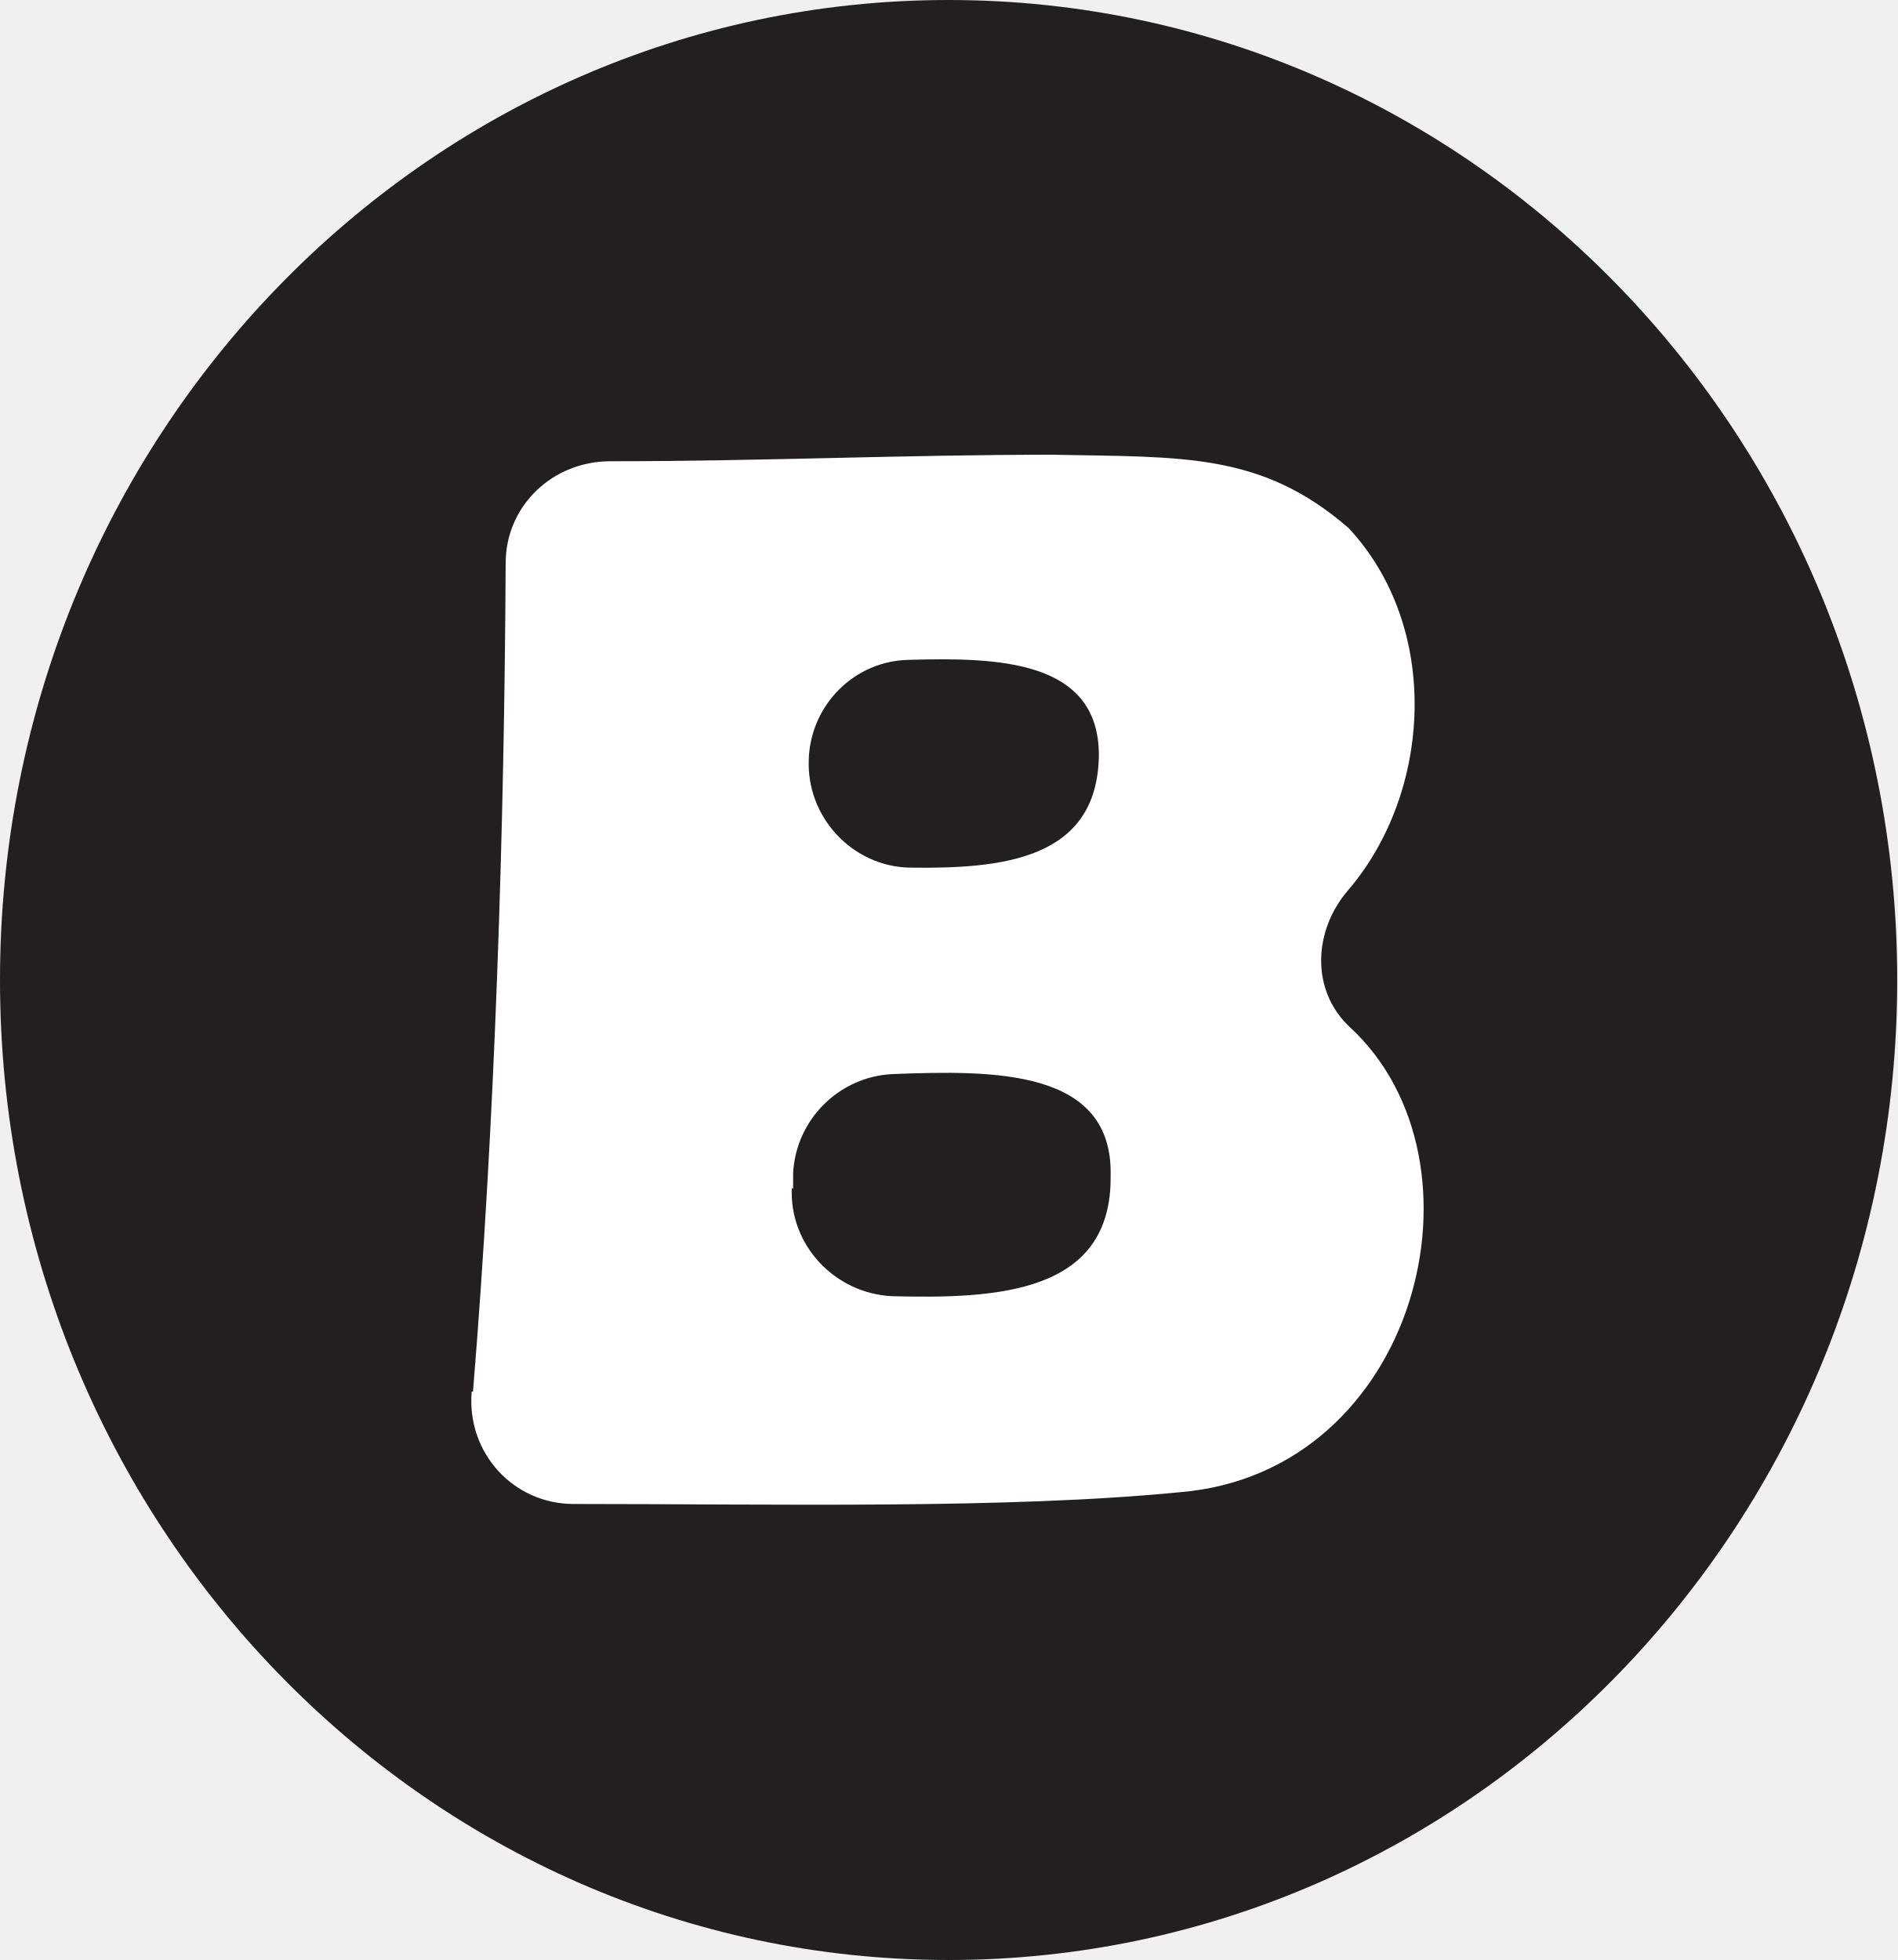
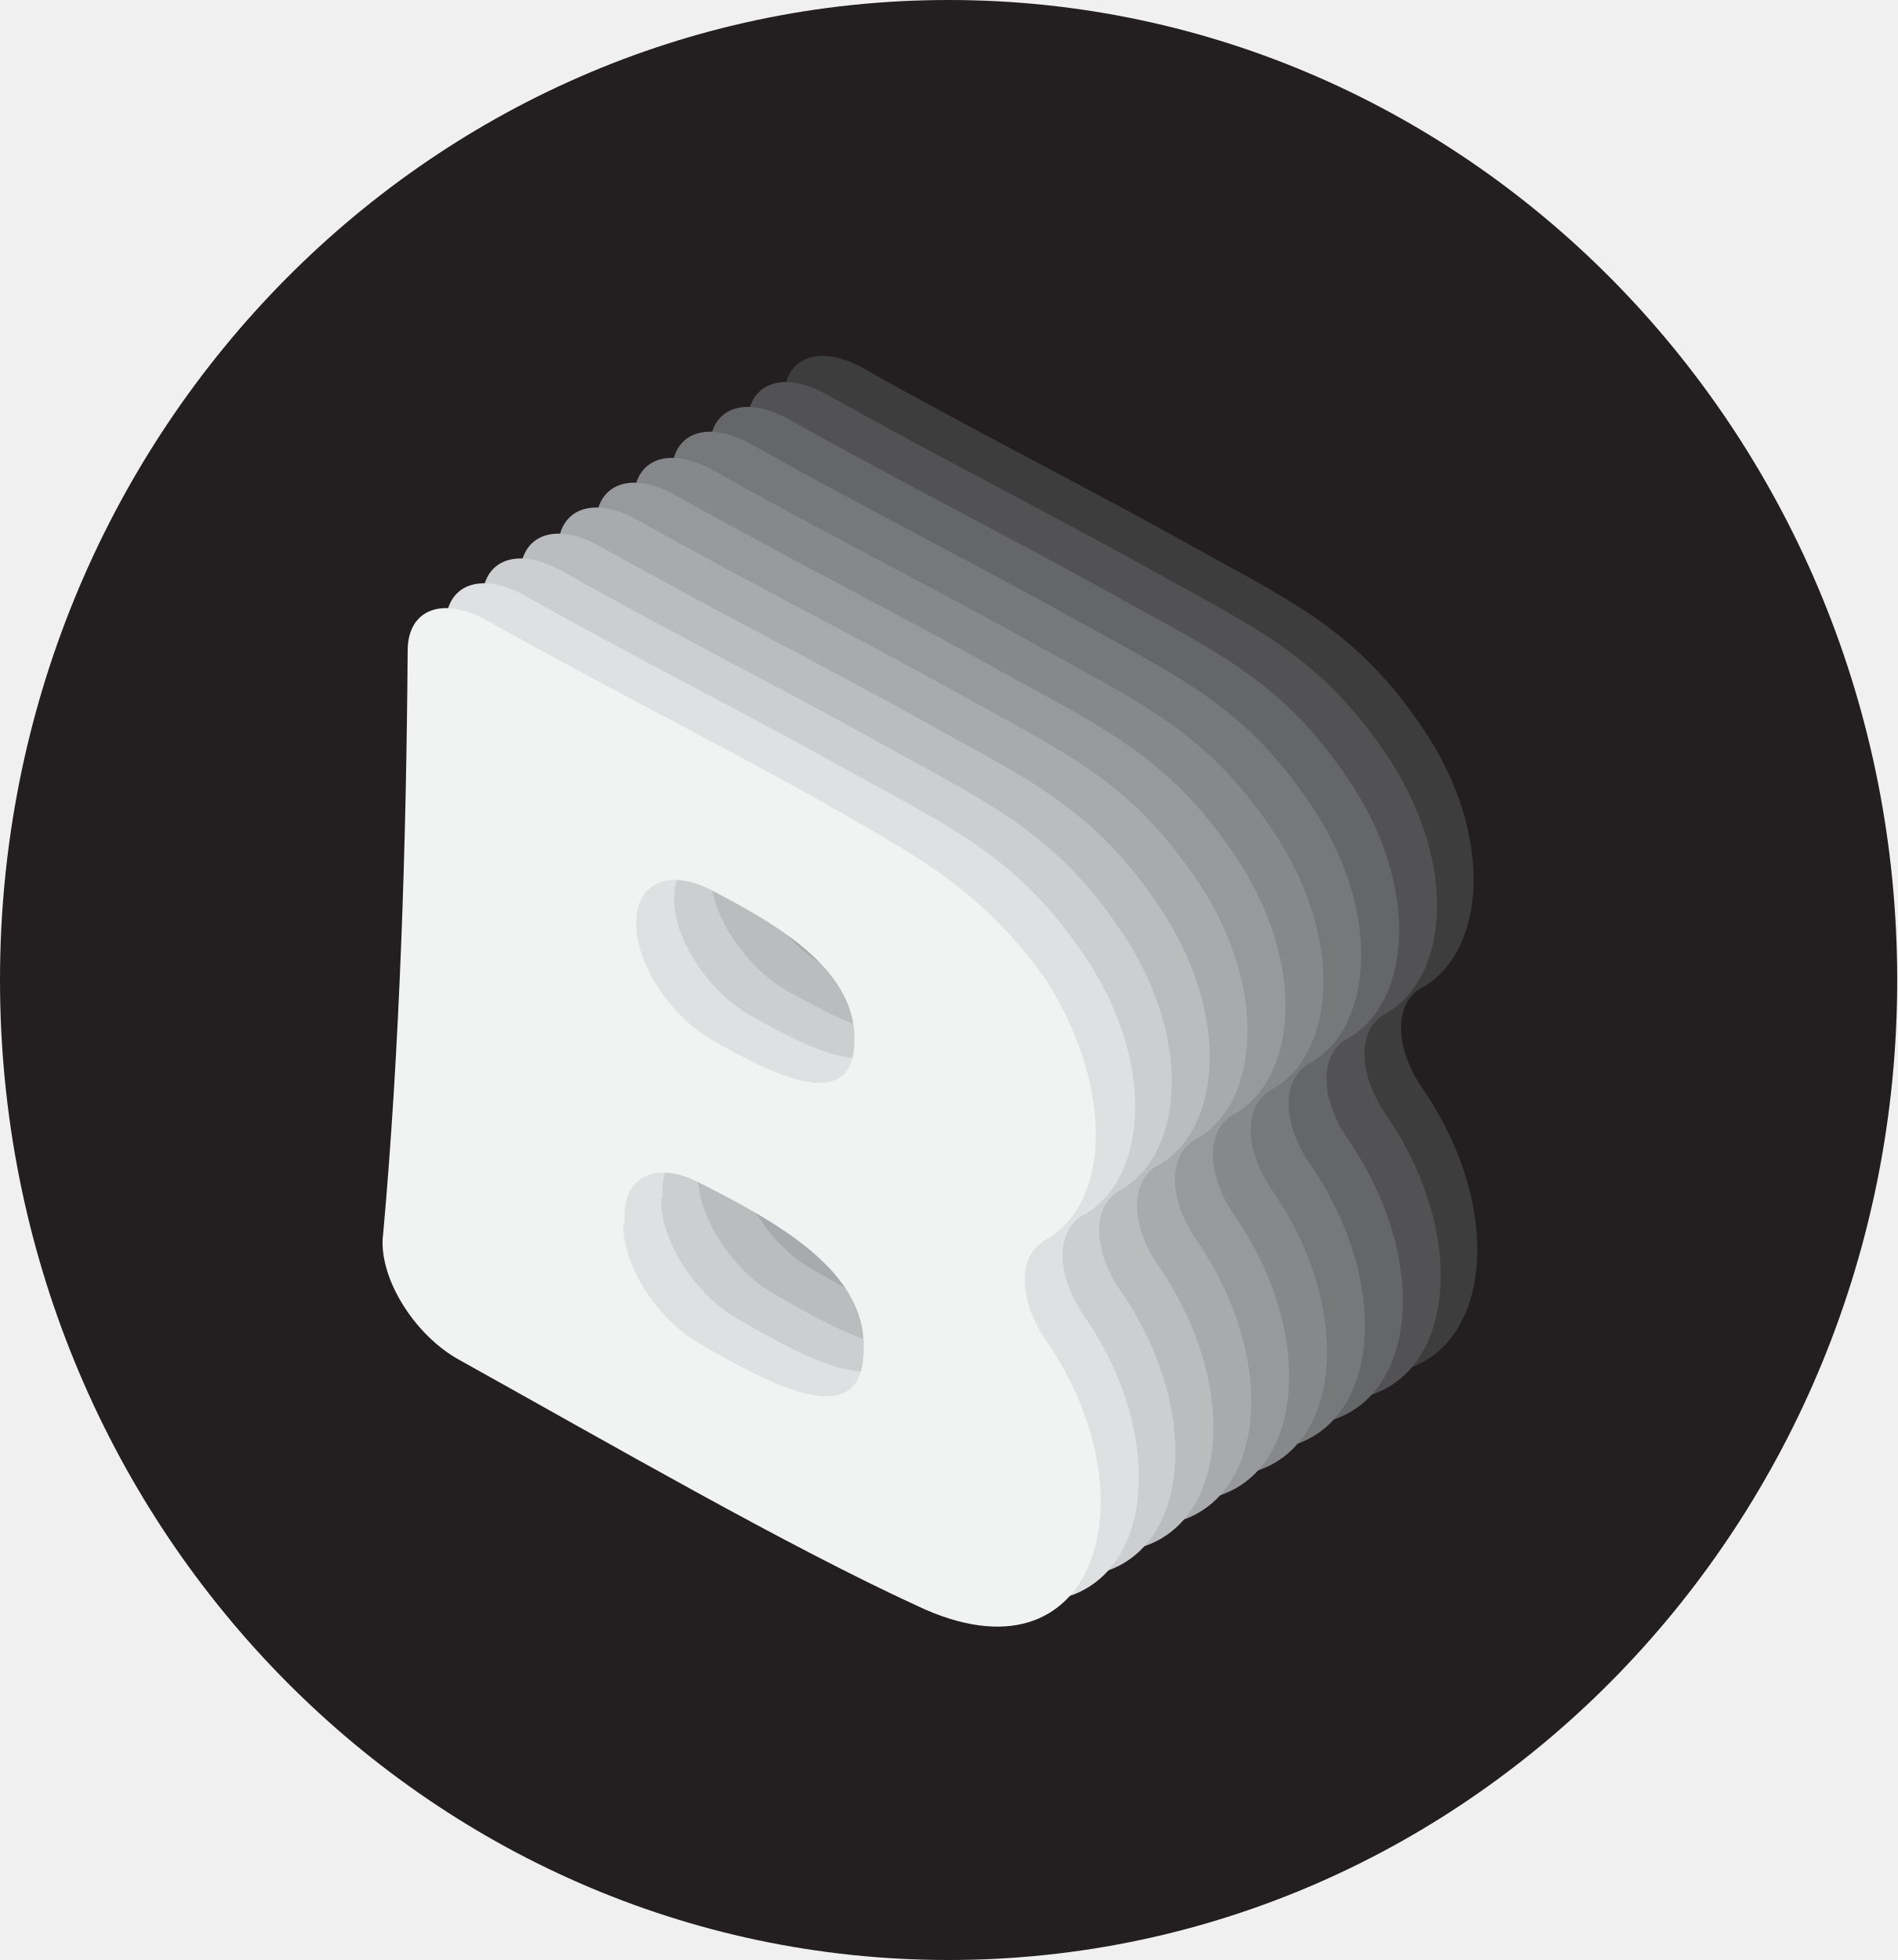
<svg xmlns="http://www.w3.org/2000/svg" id="Layer_1" data-name="Layer 1" viewBox="0 0 14.52 15">
  <ellipse cx="7.26" cy="7.5" rx="7.26" ry="7.5" fill="#231f20" />
-   <path d="m3.62,10.65c.17-2.07.24-4.33.25-6.34,0-.44.36-.78.8-.78,1.15,0,2.26-.05,3.38-.05,1,.02,1.6-.02,2.27.56.71.76.64,2.02,0,2.77-.27.31-.29.77.01,1.05,1.12,1.03.52,3.41-1.3,3.56-1.32.13-3.11.09-4.64.09-.46,0-.82-.39-.78-.86Zm2.44-1.56c-.02.44.33.81.77.83.8.02,1.68-.02,1.67-.92.02-.82-.89-.81-1.67-.78-.41.02-.74.35-.76.76v.12Zm.13-3.28c-.02.44.33.82.77.83.71.01,1.44-.06,1.45-.86,0-.73-.77-.75-1.46-.73-.41.01-.74.34-.76.75h0Z" fill="#fff" />
+   <g>
+     <path d="m8.04,4.92c-.02.31.25.73.58.92.53.3,1.09.56,1.09-.01,0-.53-.58-.87-1.1-1.14-.31-.16-.56-.06-.57.23h0Zm-.1,2.32c-.01.31.25.73.58.92.6.35,1.27.69,1.26.03.01-.59-.67-.96-1.26-1.26-.31-.16-.56-.06-.57.23v.08Zm-1.84.11c.13-1.43.18-3.04.19-4.49,0-.32.27-.42.61-.23.87.49,1.71.91,2.55,1.38.75.43,1.21.66,1.72,1.36.54.85.49,1.73,0,2-.2.11-.22.43,0,.76.84,1.21.39,2.69-.98,2.04-1-.46-2.35-1.24-3.5-1.88-.35-.19-.62-.63-.59-.95Z" fill="#231f20" />
+     <path d="m7.75,5.11c-.02.31.25.73.58.92.53.3,1.09.56,1.09-.01,0-.53-.58-.87-1.1-1.14-.31-.16-.56-.06-.57.23h0Zm-.1,2.32c-.01.31.25.73.58.92.6.35,1.26.69,1.26.03,0-.59-.67-.96-1.26-1.26-.31-.16-.56-.06-.57.23v.08Zm-1.84.11c.13-1.43.18-3.04.19-4.49,0-.32.27-.42.61-.23.87.49,1.71.91,2.55,1.38.76.42,1.23.64,1.72,1.36.57.83.49,1.73,0,2-.2.11-.22.43,0,.76.84,1.21.4,2.68-.98,2.04-1-.46-2.35-1.24-3.5-1.88-.35-.19-.62-.63-.59-.95Z" fill="#3d3d3e" />
+     <path d="m7.47,5.31c-.02.31.25.73.58.92.53.3,1.09.56,1.09-.01,0-.53-.58-.87-1.1-1.14-.31-.16-.56-.06-.57.23h0Zm-.1,2.32c-.01.31.25.73.58.92.6.35,1.26.69,1.26.03,0-.59-.67-.96-1.26-1.26-.31-.16-.56-.06-.57.23v.08Zm-1.84.11c.13-1.43.18-3.04.19-4.49,0-.32.27-.42.61-.23.87.49,1.71.91,2.55,1.38.76.42,1.23.64,1.72,1.36.57.83.49,1.73,0,2-.2.11-.22.43,0,.76.84,1.21.4,2.68-.98,2.04-1-.46-2.35-1.24-3.5-1.88-.35-.19-.62-.63-.59-.95Z" fill="#525255" />
+     <path d="m7.18,5.5c-.02.31.25.73.58.92.53.3,1.09.56,1.09-.01,0-.53-.58-.87-1.1-1.14-.31-.16-.56-.06-.57.23h0Zm-.1,2.32c-.01.31.25.73.58.92.6.35,1.26.69,1.26.03,0-.59-.67-.96-1.26-1.26-.31-.16-.56-.06-.57.23v.08Zm-1.84.11c.13-1.43.18-3.04.19-4.49,0-.32.27-.42.61-.23.87.49,1.71.91,2.55,1.38.76.42,1.23.64,1.72,1.36.57.83.49,1.73,0,2-.2.11-.22.43,0,.76.84,1.21.4,2.68-.98,2.04-1-.46-2.35-1.24-3.5-1.88-.35-.19-.62-.63-.59-.95Z" fill="#656668" />
+     <path d="m6.89,5.69c-.02.31.25.73.58.92.53.3,1.09.56,1.09-.01,0-.53-.58-.87-1.1-1.14-.31-.16-.56-.06-.57.23h0Zm-.1,2.32c-.01.31.25.73.58.92.6.35,1.26.69,1.26.03,0-.59-.67-.96-1.26-1.26-.31-.16-.56-.06-.57.23v.08Zm-1.84.11c.13-1.43.18-3.04.19-4.49,0-.32.27-.42.61-.23.87.49,1.71.91,2.55,1.38.76.42,1.23.64,1.72,1.36.57.83.49,1.73,0,2-.2.11-.22.43,0,.76.84,1.21.4,2.68-.98,2.04-1-.46-2.35-1.24-3.5-1.88-.35-.19-.62-.63-.59-.95Z" fill="#76787a" />
+     <path d="m6.6,5.89c-.02.31.25.73.58.92.53.3,1.09.56,1.09-.01,0-.53-.58-.87-1.1-1.14-.31-.16-.56-.06-.57.23h0Zm-.1,2.32c-.01.31.25.73.58.92.6.35,1.26.69,1.26.03,0-.59-.67-.96-1.26-1.26-.31-.16-.56-.06-.57.23v.08Zm-1.84.11c.13-1.43.18-3.04.19-4.49,0-.32.27-.42.61-.23.87.49,1.71.91,2.55,1.38.76.42,1.23.64,1.72,1.36.57.83.49,1.73,0,2-.2.11-.22.43,0,.76.84,1.21.4,2.68-.98,2.04-1-.46-2.35-1.24-3.5-1.88-.35-.19-.62-.63-.59-.95Z" fill="#86888b" />
+     <path d="m6.31,6.08c-.02.31.25.73.58.92.53.3,1.09.56,1.09-.01,0-.53-.58-.87-1.1-1.14-.31-.16-.56-.06-.57.23h0Zm-.1,2.32c-.01.31.25.73.58.92.6.35,1.26.69,1.26.03,0-.59-.67-.96-1.26-1.26-.31-.16-.56-.06-.57.23v.08Zm-1.84.11c.13-1.43.18-3.04.19-4.49,0-.32.27-.42.61-.23.87.49,1.71.91,2.55,1.38.76.42,1.23.64,1.72,1.36.57.83.49,1.73,0,2-.2.11-.22.43,0,.76.84,1.21.4,2.68-.98,2.04-1-.46-2.35-1.24-3.5-1.88-.35-.19-.62-.63-.59-.95Z" fill="#97999c" />
+     <path d="m6.02,6.27c-.02.31.25.73.58.92.53.3,1.09.56,1.09-.01,0-.53-.58-.87-1.1-1.14-.31-.16-.56-.06-.57.23h0Zm-.1,2.32c-.01.31.25.73.58.92.6.35,1.26.69,1.26.03,0-.59-.67-.96-1.26-1.26-.31-.16-.56-.06-.57.23v.08Zm-1.84.11c.13-1.43.18-3.04.19-4.49,0-.32.27-.42.61-.23.87.49,1.71.91,2.55,1.38.76.42,1.23.64,1.72,1.36.57.83.49,1.73,0,2-.2.11-.22.43,0,.76.84,1.21.4,2.68-.98,2.04-1-.46-2.35-1.24-3.5-1.88-.35-.19-.62-.63-.59-.95Z" fill="#a8aaad" />
+     <path d="m5.73,6.47c-.02.31.25.73.58.92.53.3,1.09.56,1.09-.01,0-.53-.58-.87-1.1-1.14-.31-.16-.56-.06-.57.23h0Zm-.1,2.32c-.01.31.25.73.58.92.6.35,1.26.69,1.26.03,0-.59-.67-.96-1.26-1.26-.31-.16-.56-.06-.57.23v.08Zm-1.84.11c.13-1.43.18-3.04.19-4.49,0-.32.27-.42.61-.23.87.49,1.71.91,2.55,1.38.76.42,1.23.64,1.72,1.36.57.83.49,1.73,0,2-.2.11-.22.43,0,.76.84,1.21.4,2.68-.98,2.04-1-.46-2.35-1.24-3.5-1.88-.35-.19-.62-.63-.59-.95Z" fill="#babcbe" />
+     <path d="m5.44,6.66c-.02.31.25.73.58.92.53.3,1.09.56,1.09-.01,0-.53-.58-.87-1.1-1.14-.31-.16-.56-.06-.57.23h0Zm-.1,2.32c-.01.31.25.73.58.92.6.35,1.26.69,1.26.03,0-.59-.67-.96-1.26-1.26-.31-.16-.56-.06-.57.23v.08Zm-1.84.11c.13-1.43.18-3.04.19-4.49,0-.32.27-.42.61-.23.87.49,1.71.91,2.55,1.38.76.42,1.23.64,1.72,1.36.57.83.49,1.73,0,2-.2.11-.22.43,0,.76.84,1.21.4,2.68-.98,2.04-1-.46-2.35-1.24-3.5-1.88-.35-.19-.62-.63-.59-.95Z" fill="#ccced0" />
+     <path d="m5.16,6.85c-.02.31.25.73.58.92.53.3,1.09.56,1.09-.01,0-.53-.58-.87-1.1-1.14-.31-.16-.56-.06-.57.23h0Zm-.1,2.32c-.01.31.25.73.58.92.6.35,1.26.69,1.26.03,0-.59-.67-.96-1.26-1.26-.31-.16-.56-.06-.57.23v.08Zm-1.84.11c.13-1.43.18-3.04.19-4.49,0-.32.27-.42.61-.23.87.49,1.71.91,2.55,1.38.76.42,1.23.64,1.72,1.36.57.83.49,1.73,0,2-.2.11-.22.43,0,.76.84,1.21.4,2.68-.98,2.04-1-.46-2.35-1.24-3.5-1.88-.35-.19-.62-.63-.59-.95Z" fill="#dfe0e1" />
+     <path d="m4.87,7.04c-.02.31.25.73.58.92.53.3,1.09.56,1.09-.01,0-.53-.58-.87-1.1-1.14-.31-.16-.56-.06-.57.23h0Zm-.1,2.32c-.01.31.25.73.58.92.6.35,1.27.69,1.26.03.01-.59-.67-.96-1.26-1.26-.31-.16-.56-.06-.57.23v.08Zm-1.84.11c.13-1.43.18-3.04.19-4.49,0-.32.27-.42.61-.23.87.49,1.71.91,2.55,1.38.75.43,1.21.66,1.72,1.36.54.85.49,1.73,0,2-.2.11-.22.43,0,.76.84,1.21.39,2.69-.98,2.04-1-.46-2.35-1.24-3.5-1.88-.35-.19-.62-.63-.59-.95Z" fill="#f1f2f2" />
+   </g>
</svg>
